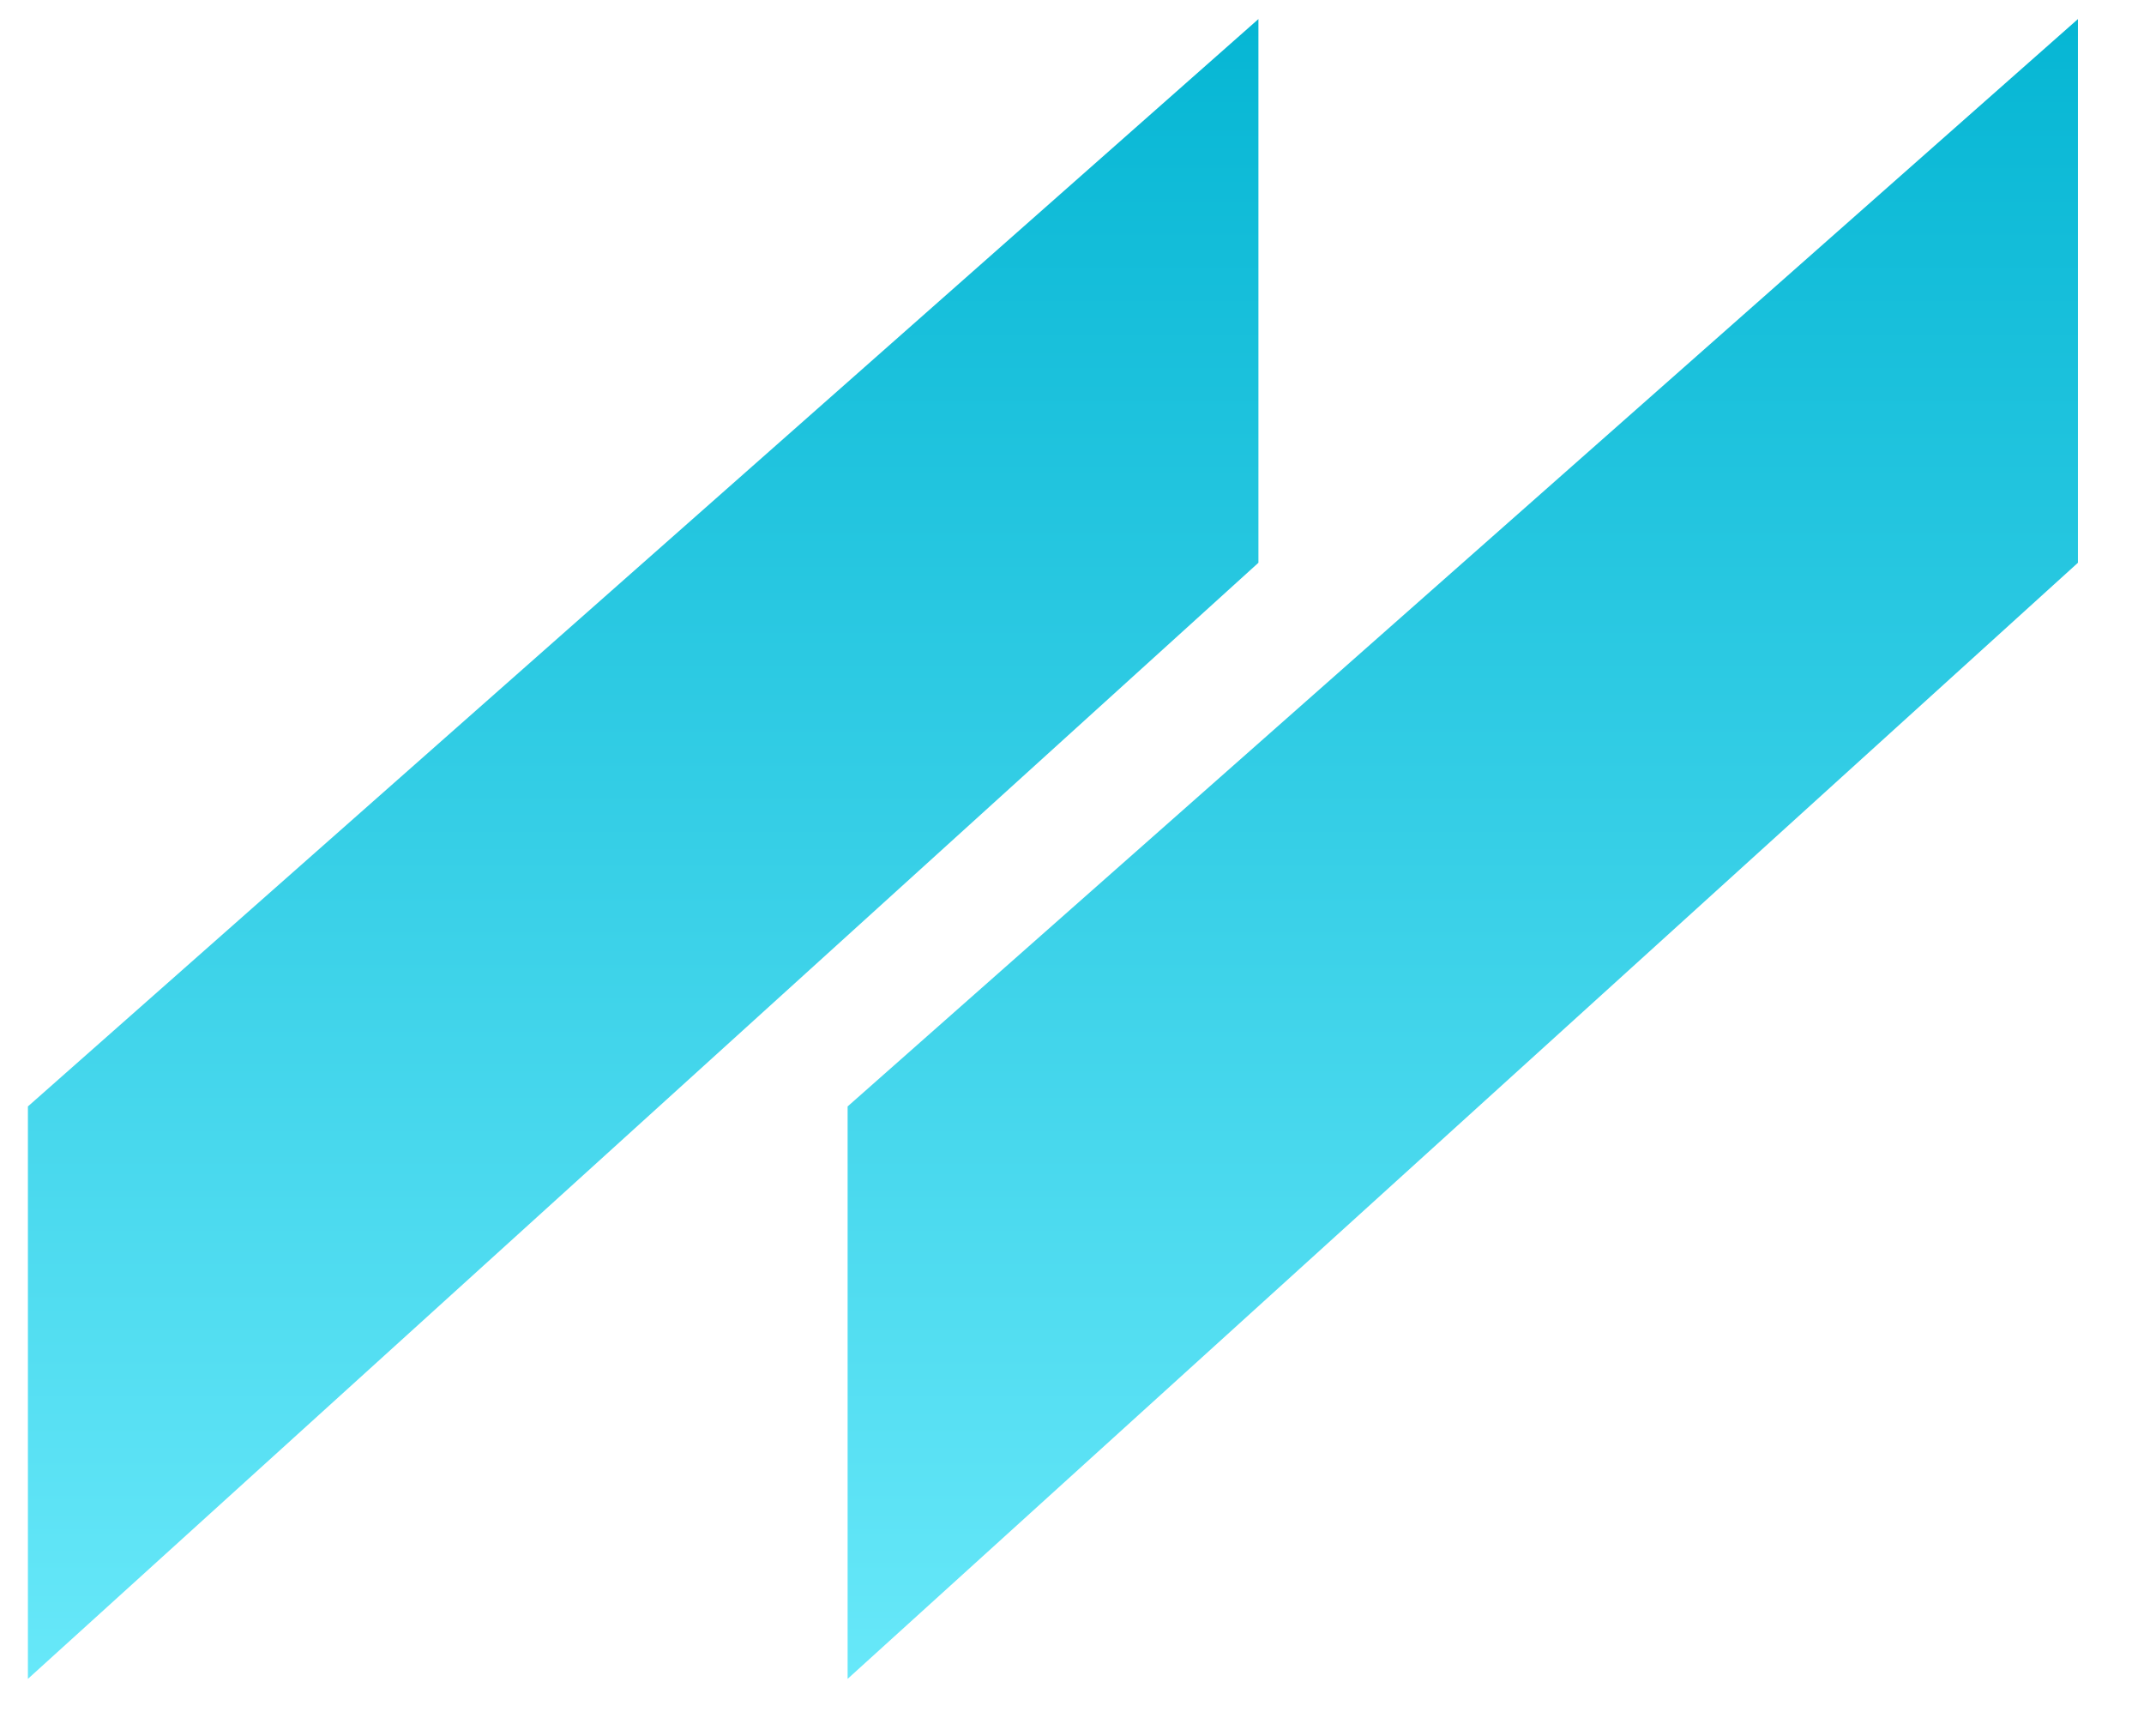
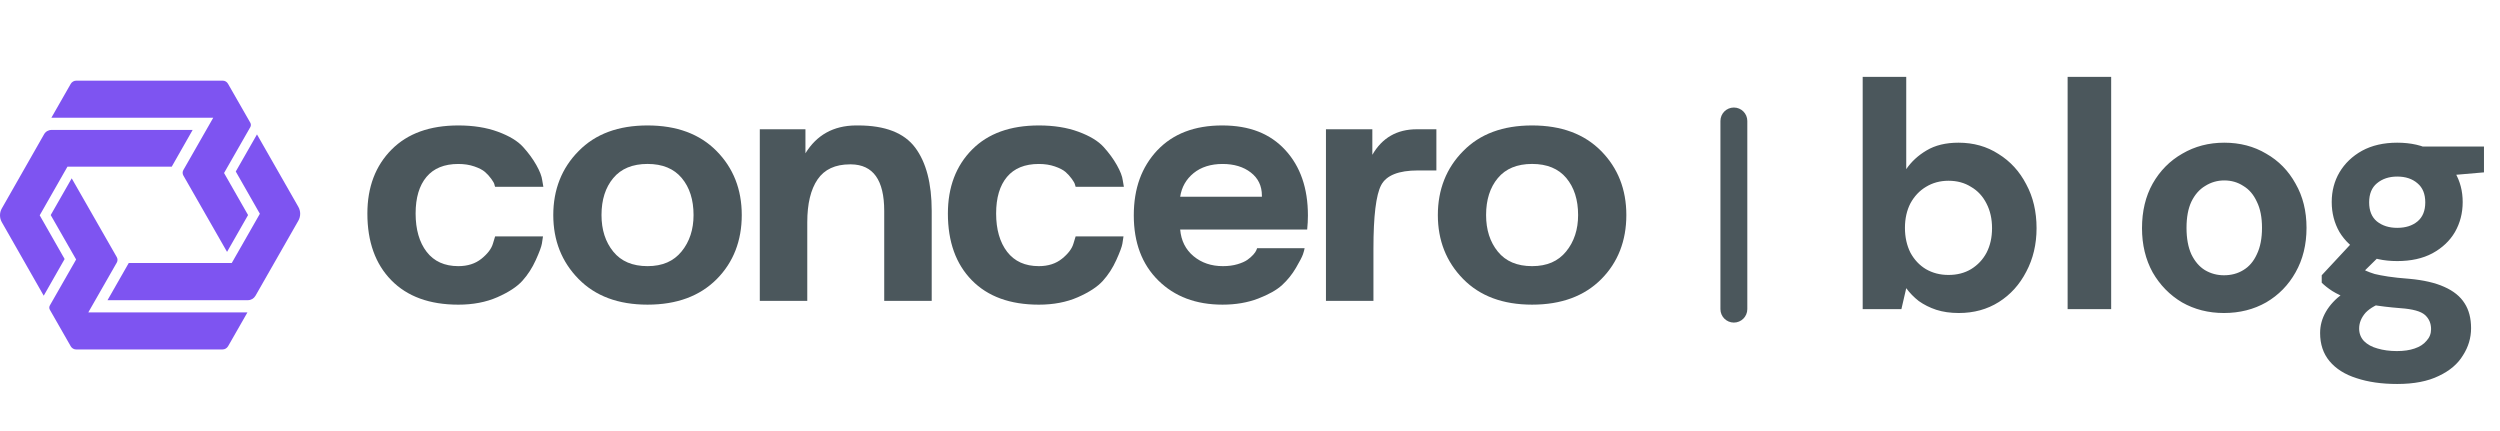
- <svg xmlns="http://www.w3.org/2000/svg" xmlns:xlink="http://www.w3.org/1999/xlink" version="1.1" preserveAspectRatio="xMidYMid meet" viewBox="344.564 330.278 111.737 91.218" width="53.87" height="43.61">
-   <defs>
-     <path d="M453.3 331.28L453.3 359.85L388.64 418.5L388.64 388.42L453.3 331.28Z" id="aFZf6T5ED" />
-     <linearGradient id="gradientb2ThqnP5Op" gradientUnits="userSpaceOnUse" x1="420.97" y1="331.28" x2="420.97" y2="418.5">
-       <stop style="stop-color: #06b6d4;stop-opacity: 1" offset="0%" />
-       <stop style="stop-color: #67e8f9;stop-opacity: 1" offset="100%" />
-     </linearGradient>
-     <path d="M410.23 331.28L410.23 359.85L345.56 418.5L345.56 388.42L410.23 331.28Z" id="a9fehgwfM" />
-     <linearGradient id="gradientk1wNV9Ostb" gradientUnits="userSpaceOnUse" x1="377.89" y1="331.28" x2="377.89" y2="418.5">
-       <stop style="stop-color: #06b6d4;stop-opacity: 1" offset="0%" />
-       <stop style="stop-color: #67e8f9;stop-opacity: 1" offset="100%" />
-     </linearGradient>
-   </defs>
-   <g>
-     <g>
-       <use xlink:href="#aFZf6T5ED" opacity="1" fill="url(#gradientb2ThqnP5Op)" />
-     </g>
-     <g>
-       <use xlink:href="#a9fehgwfM" opacity="1" fill="url(#gradientk1wNV9Ostb)" />
-     </g>
-   </g>
+ <svg xmlns="http://www.w3.org/2000/svg" width="186" height="32" viewBox="0 0 186 32" fill="none">
+   <path d="M29.142 11.12C30.328 9.929 31.98 9.333 34.099 9.333C35.212 9.333 36.194 9.489 37.043 9.801C37.892 10.113 38.517 10.492 38.919 10.936C39.321 11.38 39.649 11.829 39.905 12.283C40.161 12.737 40.307 13.116 40.343 13.418L40.426 13.9H36.838C36.819 13.863 36.801 13.8 36.783 13.716C36.764 13.631 36.687 13.494 36.55 13.305C36.413 13.116 36.258 12.946 36.084 12.794C35.911 12.643 35.646 12.506 35.29 12.383C34.934 12.26 34.537 12.199 34.099 12.199C33.058 12.199 32.268 12.52 31.73 13.163C31.191 13.806 30.922 14.714 30.922 15.886C30.922 17.059 31.196 18.028 31.743 18.737C32.291 19.446 33.076 19.801 34.099 19.801C34.792 19.801 35.367 19.617 35.824 19.248C36.28 18.88 36.563 18.506 36.673 18.128L36.837 17.588H40.398C40.38 17.721 40.352 17.9 40.316 18.128C40.278 18.354 40.128 18.762 39.863 19.347C39.598 19.934 39.265 20.449 38.864 20.893C38.461 21.338 37.841 21.744 37.001 22.113C36.161 22.482 35.193 22.667 34.098 22.667C31.962 22.667 30.3 22.062 29.114 20.851C27.927 19.641 27.333 17.985 27.333 15.886C27.333 13.92 27.935 12.331 29.141 11.12H29.142Z" fill="#4B575C" />
+   <path d="M43.054 11.234C44.296 9.967 46.003 9.333 48.176 9.333C50.349 9.333 52.06 9.967 53.311 11.234C54.562 12.501 55.187 14.09 55.187 16C55.187 17.909 54.566 19.517 53.325 20.766C52.065 22.032 50.348 22.666 48.176 22.666C46.003 22.666 44.291 22.028 43.04 20.751C41.789 19.475 41.164 17.891 41.164 16C41.164 14.108 41.794 12.501 43.054 11.234ZM44.752 16C44.752 17.096 45.044 18.004 45.629 18.723C46.213 19.442 47.062 19.801 48.176 19.801C49.291 19.801 50.116 19.437 50.71 18.709C51.303 17.981 51.6 17.077 51.6 15.999C51.6 14.864 51.308 13.947 50.723 13.247C50.139 12.547 49.289 12.197 48.176 12.197C47.063 12.197 46.213 12.548 45.629 13.247C45.044 13.947 44.752 14.864 44.752 16Z" fill="#4B575C" />
+   <path d="M59.925 9.617V11.404C60.765 10.042 62.007 9.352 63.65 9.333H63.842C65.85 9.333 67.265 9.882 68.087 10.979C68.908 12.076 69.319 13.646 69.319 15.688V22.384H65.786V15.688C65.786 13.4 64.964 12.247 63.321 12.228H63.239C62.143 12.228 61.34 12.601 60.828 13.348C60.317 14.096 60.061 15.16 60.061 16.54V22.384H56.529V9.617H59.925H59.925Z" fill="#4B575C" />
+   <path d="M72.332 11.12C73.518 9.929 75.17 9.333 77.289 9.333C78.403 9.333 79.384 9.489 80.233 9.801C81.082 10.113 81.707 10.492 82.109 10.936C82.511 11.38 82.839 11.829 83.095 12.283C83.351 12.737 83.497 13.116 83.534 13.418L83.616 13.9H80.028C80.01 13.863 79.991 13.8 79.973 13.716C79.954 13.631 79.877 13.494 79.74 13.305C79.603 13.116 79.448 12.946 79.275 12.794C79.101 12.643 78.836 12.506 78.48 12.383C78.124 12.26 77.727 12.199 77.289 12.199C76.248 12.199 75.458 12.52 74.919 13.163C74.381 13.806 74.112 14.714 74.112 15.886C74.112 17.059 74.386 18.028 74.933 18.737C75.481 19.446 76.266 19.801 77.289 19.801C77.983 19.801 78.557 19.617 79.014 19.248C79.47 18.88 79.753 18.506 79.863 18.128L80.027 17.588H83.588C83.57 17.721 83.542 17.9 83.506 18.128C83.468 18.354 83.318 18.762 83.053 19.347C82.788 19.934 82.455 20.449 82.054 20.893C81.651 21.338 81.031 21.744 80.191 22.113C79.351 22.482 78.383 22.667 77.288 22.667C75.152 22.667 73.49 22.062 72.304 20.851C71.117 19.641 70.523 17.985 70.523 15.886C70.523 13.92 71.126 12.331 72.331 11.12H72.332Z" fill="#4B575C" />
+   <path d="M86.108 11.178C87.276 9.948 88.883 9.333 90.927 9.333C92.972 9.333 94.501 9.943 95.625 11.163C96.748 12.383 97.309 14.005 97.309 16.029C97.309 16.369 97.291 16.719 97.254 17.078H87.805C87.878 17.911 88.211 18.572 88.805 19.064C89.398 19.556 90.124 19.801 90.983 19.801C91.384 19.801 91.745 19.754 92.065 19.659C92.383 19.565 92.63 19.456 92.804 19.333C92.977 19.21 93.123 19.083 93.242 18.95C93.361 18.818 93.438 18.705 93.475 18.61L93.529 18.468H97.063C97.045 18.581 97.004 18.733 96.94 18.921C96.875 19.111 96.702 19.446 96.419 19.928C96.136 20.41 95.794 20.836 95.392 21.205C94.99 21.574 94.397 21.91 93.612 22.212C92.826 22.514 91.941 22.666 90.955 22.666C88.983 22.666 87.39 22.066 86.175 20.864C84.961 19.664 84.354 18.052 84.354 16.028C84.354 14.004 84.938 12.425 86.107 11.177L86.108 11.178ZM93.885 14.638V14.553C93.885 13.835 93.612 13.263 93.064 12.837C92.516 12.411 91.813 12.199 90.955 12.199C90.098 12.199 89.362 12.425 88.805 12.879C88.248 13.333 87.915 13.92 87.805 14.638H93.885H93.885Z" fill="#4B575C" />
+   <path d="M98.651 9.617H102.102V11.518C102.832 10.251 103.936 9.617 105.416 9.617H106.867V12.681H105.498C104.055 12.681 103.143 13.045 102.759 13.773C102.376 14.502 102.184 16.076 102.184 18.496V22.383H98.651V9.617Z" fill="#4B575C" />
+   <path d="M108.866 11.234C110.108 9.967 111.815 9.333 113.988 9.333C116.161 9.333 117.873 9.967 119.124 11.234C120.374 12.501 121 14.09 121 16C121 17.909 120.379 19.517 119.137 20.766C117.878 22.032 116.16 22.666 113.988 22.666C111.816 22.666 110.103 22.028 108.852 20.751C107.602 19.475 106.976 17.891 106.976 16C106.976 14.108 107.606 12.501 108.866 11.234H108.866ZM110.565 16C110.565 17.096 110.856 18.004 111.441 18.723C112.025 19.442 112.874 19.801 113.988 19.801C115.102 19.801 115.928 19.437 116.521 18.709C117.114 17.981 117.411 17.077 117.411 15.999C117.411 14.864 117.119 13.947 116.535 13.247C115.95 12.547 115.101 12.197 113.988 12.197C112.875 12.197 112.025 12.548 111.441 13.247C110.857 13.947 110.565 14.864 110.565 15.999V16Z" fill="#4B575C" />
+   <path d="M15.864 8.759H3.823L5.26 6.244C5.345 6.092 5.508 6 5.678 6H16.569C16.732 6 16.882 6.089 16.963 6.231L18.625 9.135C18.68 9.233 18.68 9.355 18.625 9.454L16.67 12.872L18.456 16L16.892 18.74L13.642 13.057C13.57 12.932 13.57 12.777 13.642 12.652L15.865 8.76L15.864 8.759ZM3.708 23.043L5.266 25.769C5.348 25.91 5.501 26 5.664 26H16.552C16.725 26 16.884 25.908 16.972 25.756L18.41 23.241H6.57L8.689 19.536C8.761 19.411 8.761 19.256 8.689 19.131L5.335 13.268L3.773 16.001L5.664 19.306L3.708 22.727C3.653 22.826 3.653 22.948 3.708 23.044V23.043Z" fill="#7E54F1" />
+   <path d="M8 22.333H18.447C18.679 22.333 18.89 22.208 19.008 22.004L22.196 16.422C22.379 16.102 22.379 15.707 22.196 15.387L19.119 10L17.541 12.761L19.334 15.905L18.212 17.872L17.3 19.467L17.241 19.569H9.578L8 22.333Z" fill="#7E54F1" />
+   <path d="M0.135 16.53L3.253 22L4.808 19.271L2.954 16.019L4.956 12.509L5.02 12.399H12.778L14.333 9.667H3.831C3.603 9.667 3.391 9.79 3.278 9.992L0.135 15.508C-0.045 15.824 -0.045 16.215 0.135 16.53Z" fill="#7E54F1" />
+   <path d="M145.736 23.288C145.112 23.288 144.552 23.208 144.056 23.048C143.576 22.888 143.144 22.672 142.76 22.4C142.392 22.112 142.08 21.792 141.824 21.44L141.464 23H138.584V5.72H141.824V12.584C142.208 12.024 142.712 11.56 143.336 11.192C143.976 10.808 144.768 10.616 145.712 10.616C146.832 10.616 147.824 10.896 148.688 11.456C149.568 12 150.256 12.752 150.752 13.712C151.264 14.656 151.52 15.744 151.52 16.976C151.52 18.176 151.264 19.256 150.752 20.216C150.256 21.176 149.576 21.928 148.712 22.472C147.848 23.016 146.856 23.288 145.736 23.288ZM144.968 20.456C145.608 20.456 146.168 20.312 146.648 20.024C147.144 19.72 147.528 19.312 147.8 18.8C148.072 18.272 148.208 17.664 148.208 16.976C148.208 16.288 148.072 15.68 147.8 15.152C147.528 14.608 147.144 14.192 146.648 13.904C146.168 13.6 145.608 13.448 144.968 13.448C144.344 13.448 143.784 13.6 143.288 13.904C142.808 14.192 142.424 14.6 142.136 15.128C141.864 15.656 141.728 16.264 141.728 16.952C141.728 17.64 141.864 18.256 142.136 18.8C142.424 19.328 142.808 19.736 143.288 20.024C143.784 20.312 144.344 20.456 144.968 20.456ZM153.831 23V5.72H157.071V23H153.831ZM165.461 23.288C164.309 23.288 163.269 23.024 162.341 22.496C161.429 21.952 160.701 21.208 160.157 20.264C159.629 19.304 159.365 18.208 159.365 16.976C159.365 15.712 159.629 14.608 160.157 13.664C160.701 12.704 161.437 11.96 162.365 11.432C163.293 10.888 164.333 10.616 165.485 10.616C166.653 10.616 167.693 10.888 168.605 11.432C169.533 11.96 170.261 12.704 170.789 13.664C171.333 14.608 171.605 15.704 171.605 16.952C171.605 18.2 171.333 19.304 170.789 20.264C170.261 21.208 169.533 21.952 168.605 22.496C167.677 23.024 166.629 23.288 165.461 23.288ZM165.461 20.48C166.005 20.48 166.485 20.352 166.901 20.096C167.333 19.84 167.669 19.448 167.909 18.92C168.165 18.392 168.293 17.736 168.293 16.952C168.293 16.168 168.165 15.52 167.909 15.008C167.669 14.48 167.333 14.088 166.901 13.832C166.485 13.56 166.013 13.424 165.485 13.424C164.973 13.424 164.501 13.56 164.069 13.832C163.637 14.088 163.293 14.48 163.037 15.008C162.797 15.52 162.677 16.168 162.677 16.952C162.677 17.736 162.797 18.392 163.037 18.92C163.293 19.448 163.629 19.84 164.045 20.096C164.477 20.352 164.949 20.48 165.461 20.48ZM178.352 28.568C177.2 28.568 176.192 28.424 175.328 28.136C174.464 27.864 173.792 27.44 173.312 26.864C172.848 26.304 172.616 25.608 172.616 24.776C172.616 24.216 172.76 23.688 173.048 23.192C173.336 22.696 173.752 22.248 174.296 21.848C174.856 21.432 175.552 21.08 176.384 20.792L177.608 22.376C176.872 22.616 176.336 22.912 176 23.264C175.68 23.632 175.52 24.024 175.52 24.44C175.52 24.808 175.64 25.12 175.88 25.376C176.136 25.632 176.472 25.816 176.888 25.928C177.32 26.056 177.8 26.12 178.328 26.12C178.84 26.12 179.28 26.056 179.648 25.928C180.032 25.8 180.328 25.608 180.536 25.352C180.76 25.112 180.872 24.824 180.872 24.488C180.872 24.056 180.72 23.704 180.416 23.432C180.112 23.16 179.504 22.992 178.592 22.928C177.776 22.864 177.048 22.776 176.408 22.664C175.784 22.536 175.232 22.392 174.752 22.232C174.272 22.056 173.864 21.864 173.528 21.656C173.208 21.448 172.944 21.24 172.736 21.032V20.48L175.304 17.72L177.632 18.464L174.608 21.44L175.52 19.856C175.696 19.952 175.864 20.048 176.024 20.144C176.2 20.224 176.416 20.304 176.672 20.384C176.928 20.448 177.264 20.512 177.68 20.576C178.096 20.64 178.624 20.696 179.264 20.744C180.32 20.84 181.184 21.04 181.856 21.344C182.544 21.648 183.048 22.056 183.368 22.568C183.688 23.064 183.848 23.68 183.848 24.416C183.848 25.136 183.648 25.808 183.248 26.432C182.864 27.072 182.264 27.584 181.448 27.968C180.632 28.368 179.6 28.568 178.352 28.568ZM178.352 19.424C177.344 19.424 176.472 19.232 175.736 18.848C175.016 18.448 174.456 17.92 174.056 17.264C173.672 16.592 173.48 15.848 173.48 15.032C173.48 14.216 173.672 13.48 174.056 12.824C174.456 12.152 175.016 11.616 175.736 11.216C176.472 10.816 177.344 10.616 178.352 10.616C179.376 10.616 180.248 10.816 180.968 11.216C181.704 11.616 182.264 12.152 182.648 12.824C183.032 13.48 183.224 14.216 183.224 15.032C183.224 15.848 183.032 16.592 182.648 17.264C182.264 17.92 181.704 18.448 180.968 18.848C180.248 19.232 179.376 19.424 178.352 19.424ZM178.352 16.952C178.976 16.952 179.48 16.792 179.864 16.472C180.248 16.152 180.44 15.68 180.44 15.056C180.44 14.432 180.248 13.96 179.864 13.64C179.48 13.304 178.976 13.136 178.352 13.136C177.744 13.136 177.24 13.304 176.84 13.64C176.456 13.96 176.264 14.432 176.264 15.056C176.264 15.68 176.456 16.152 176.84 16.472C177.24 16.792 177.744 16.952 178.352 16.952ZM180.368 13.208L179.84 10.904H184.808V12.824L180.368 13.208Z" fill="#4B575C" />
+   <rect width="16" height="2" rx="1" transform="matrix(-4.37114e-08 1 1 4.37114e-08 128 8)" fill="#4B575C" />
</svg>
